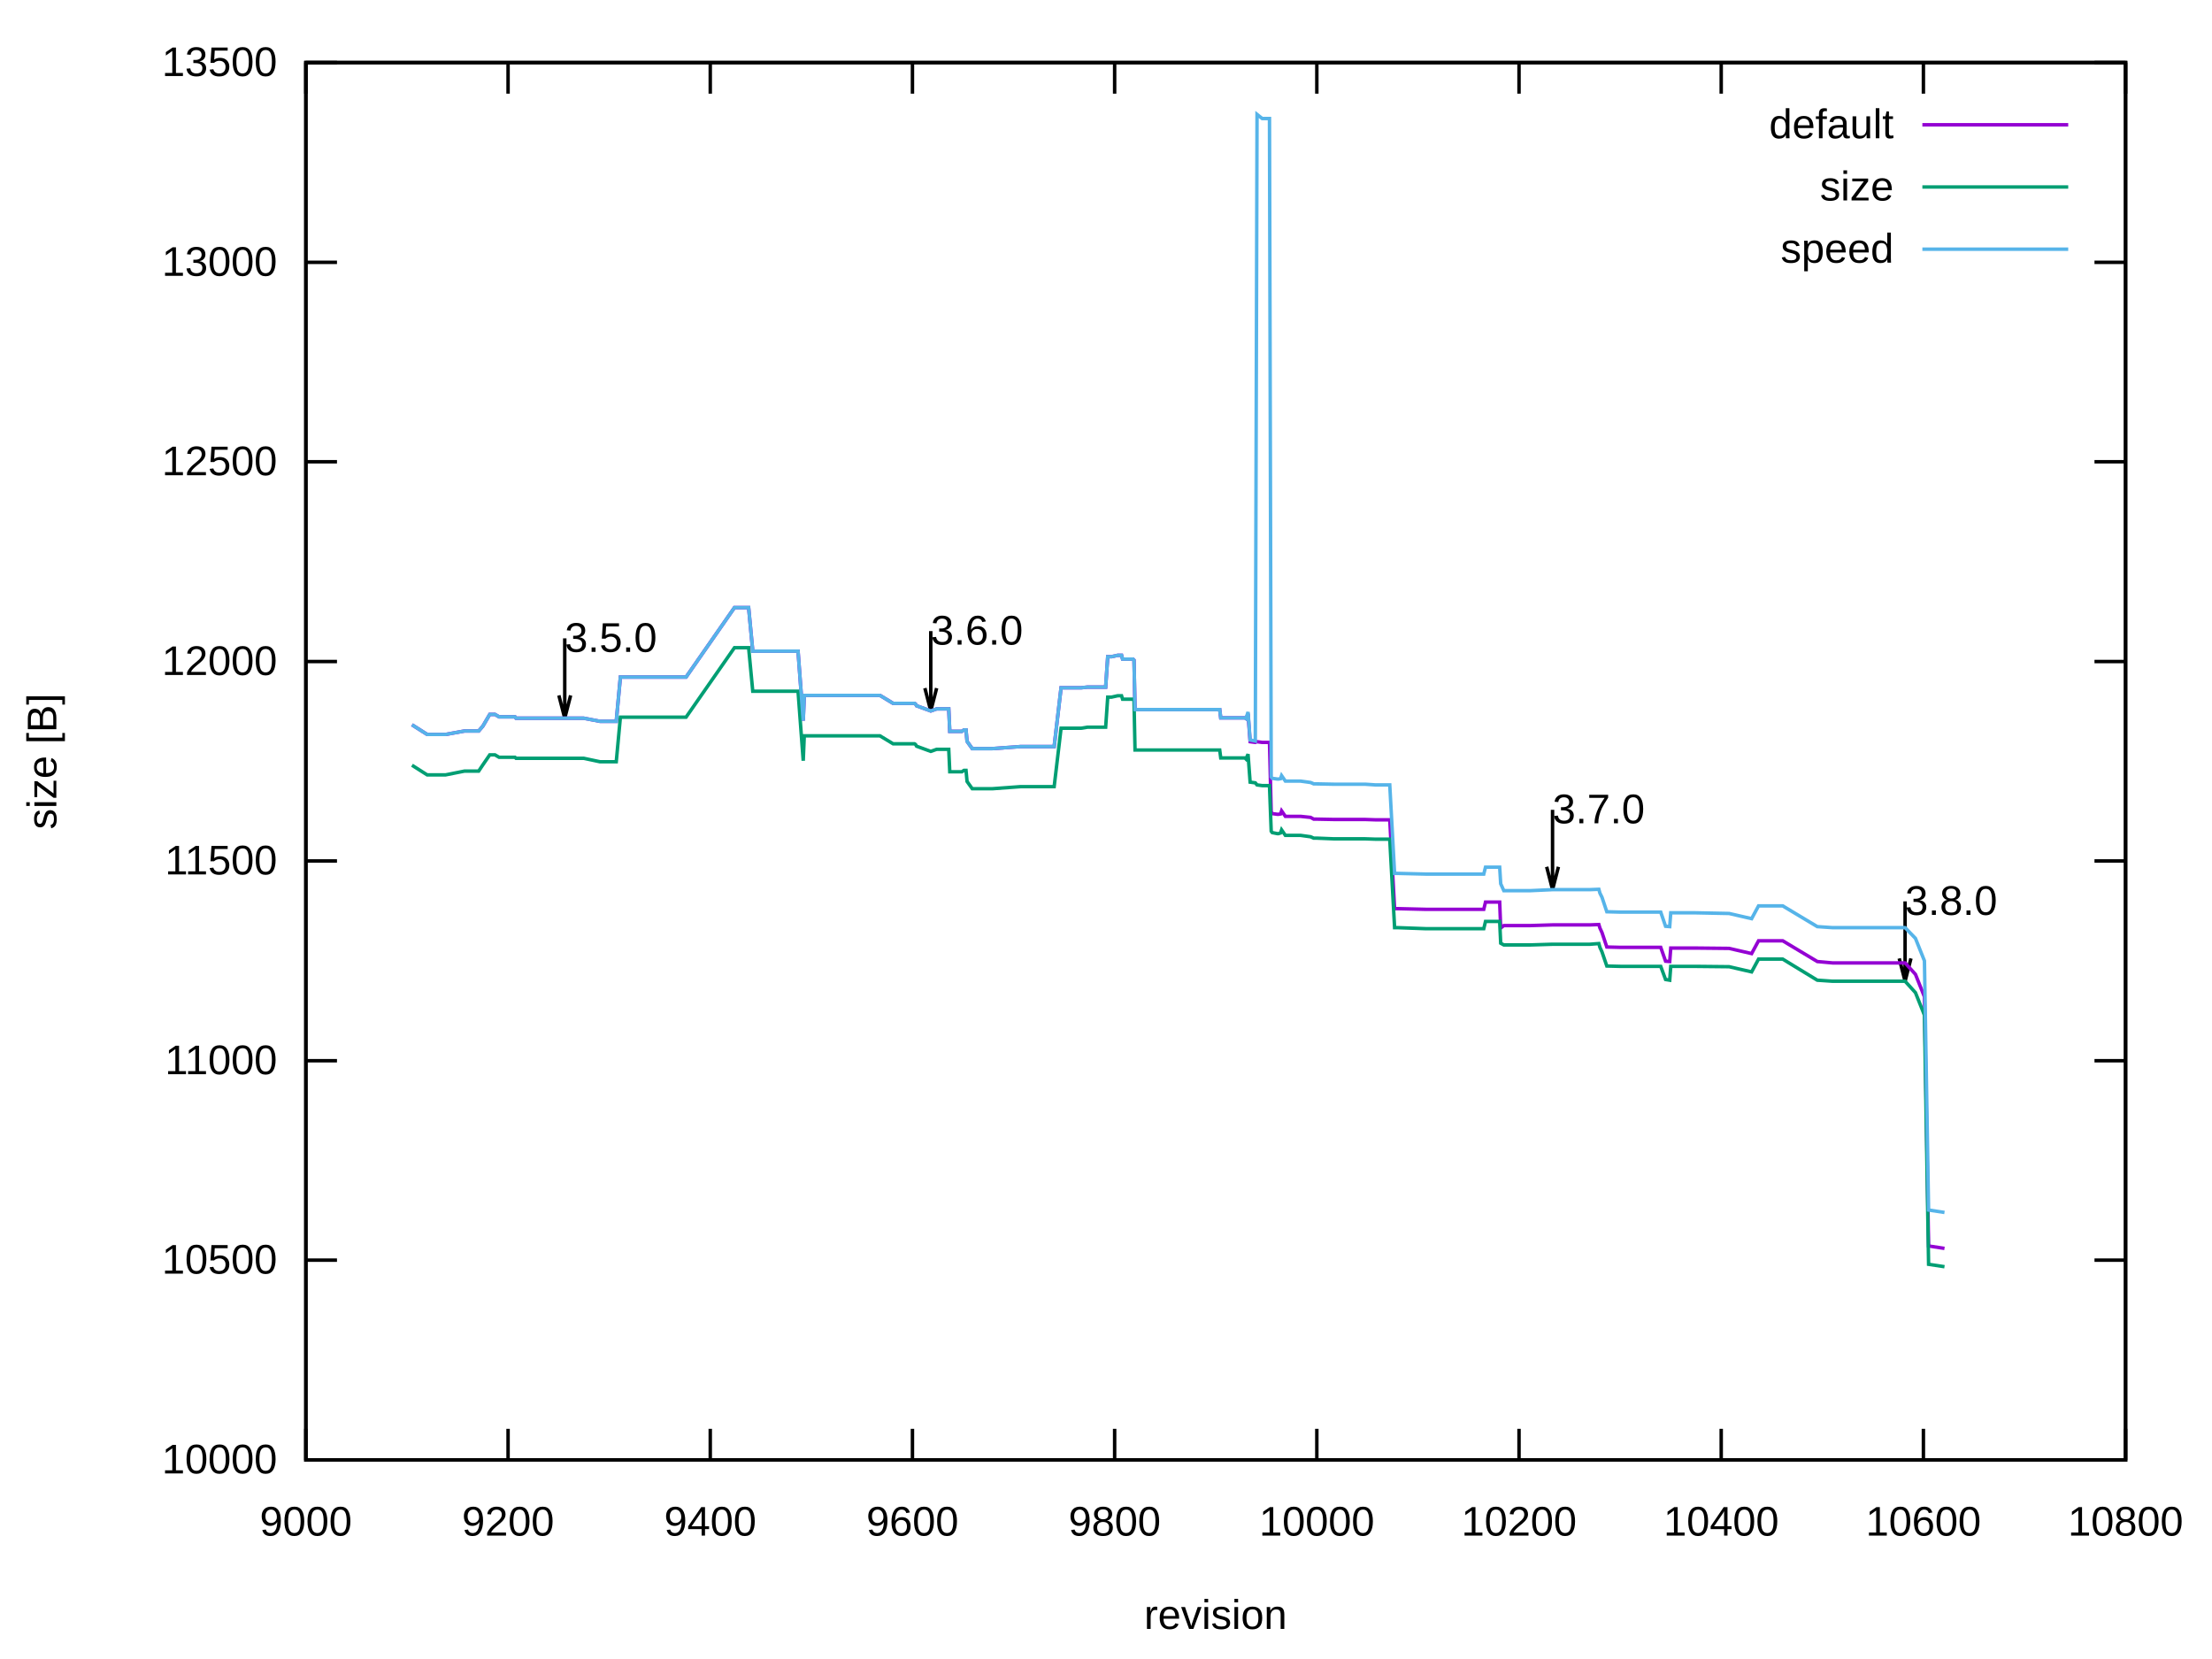
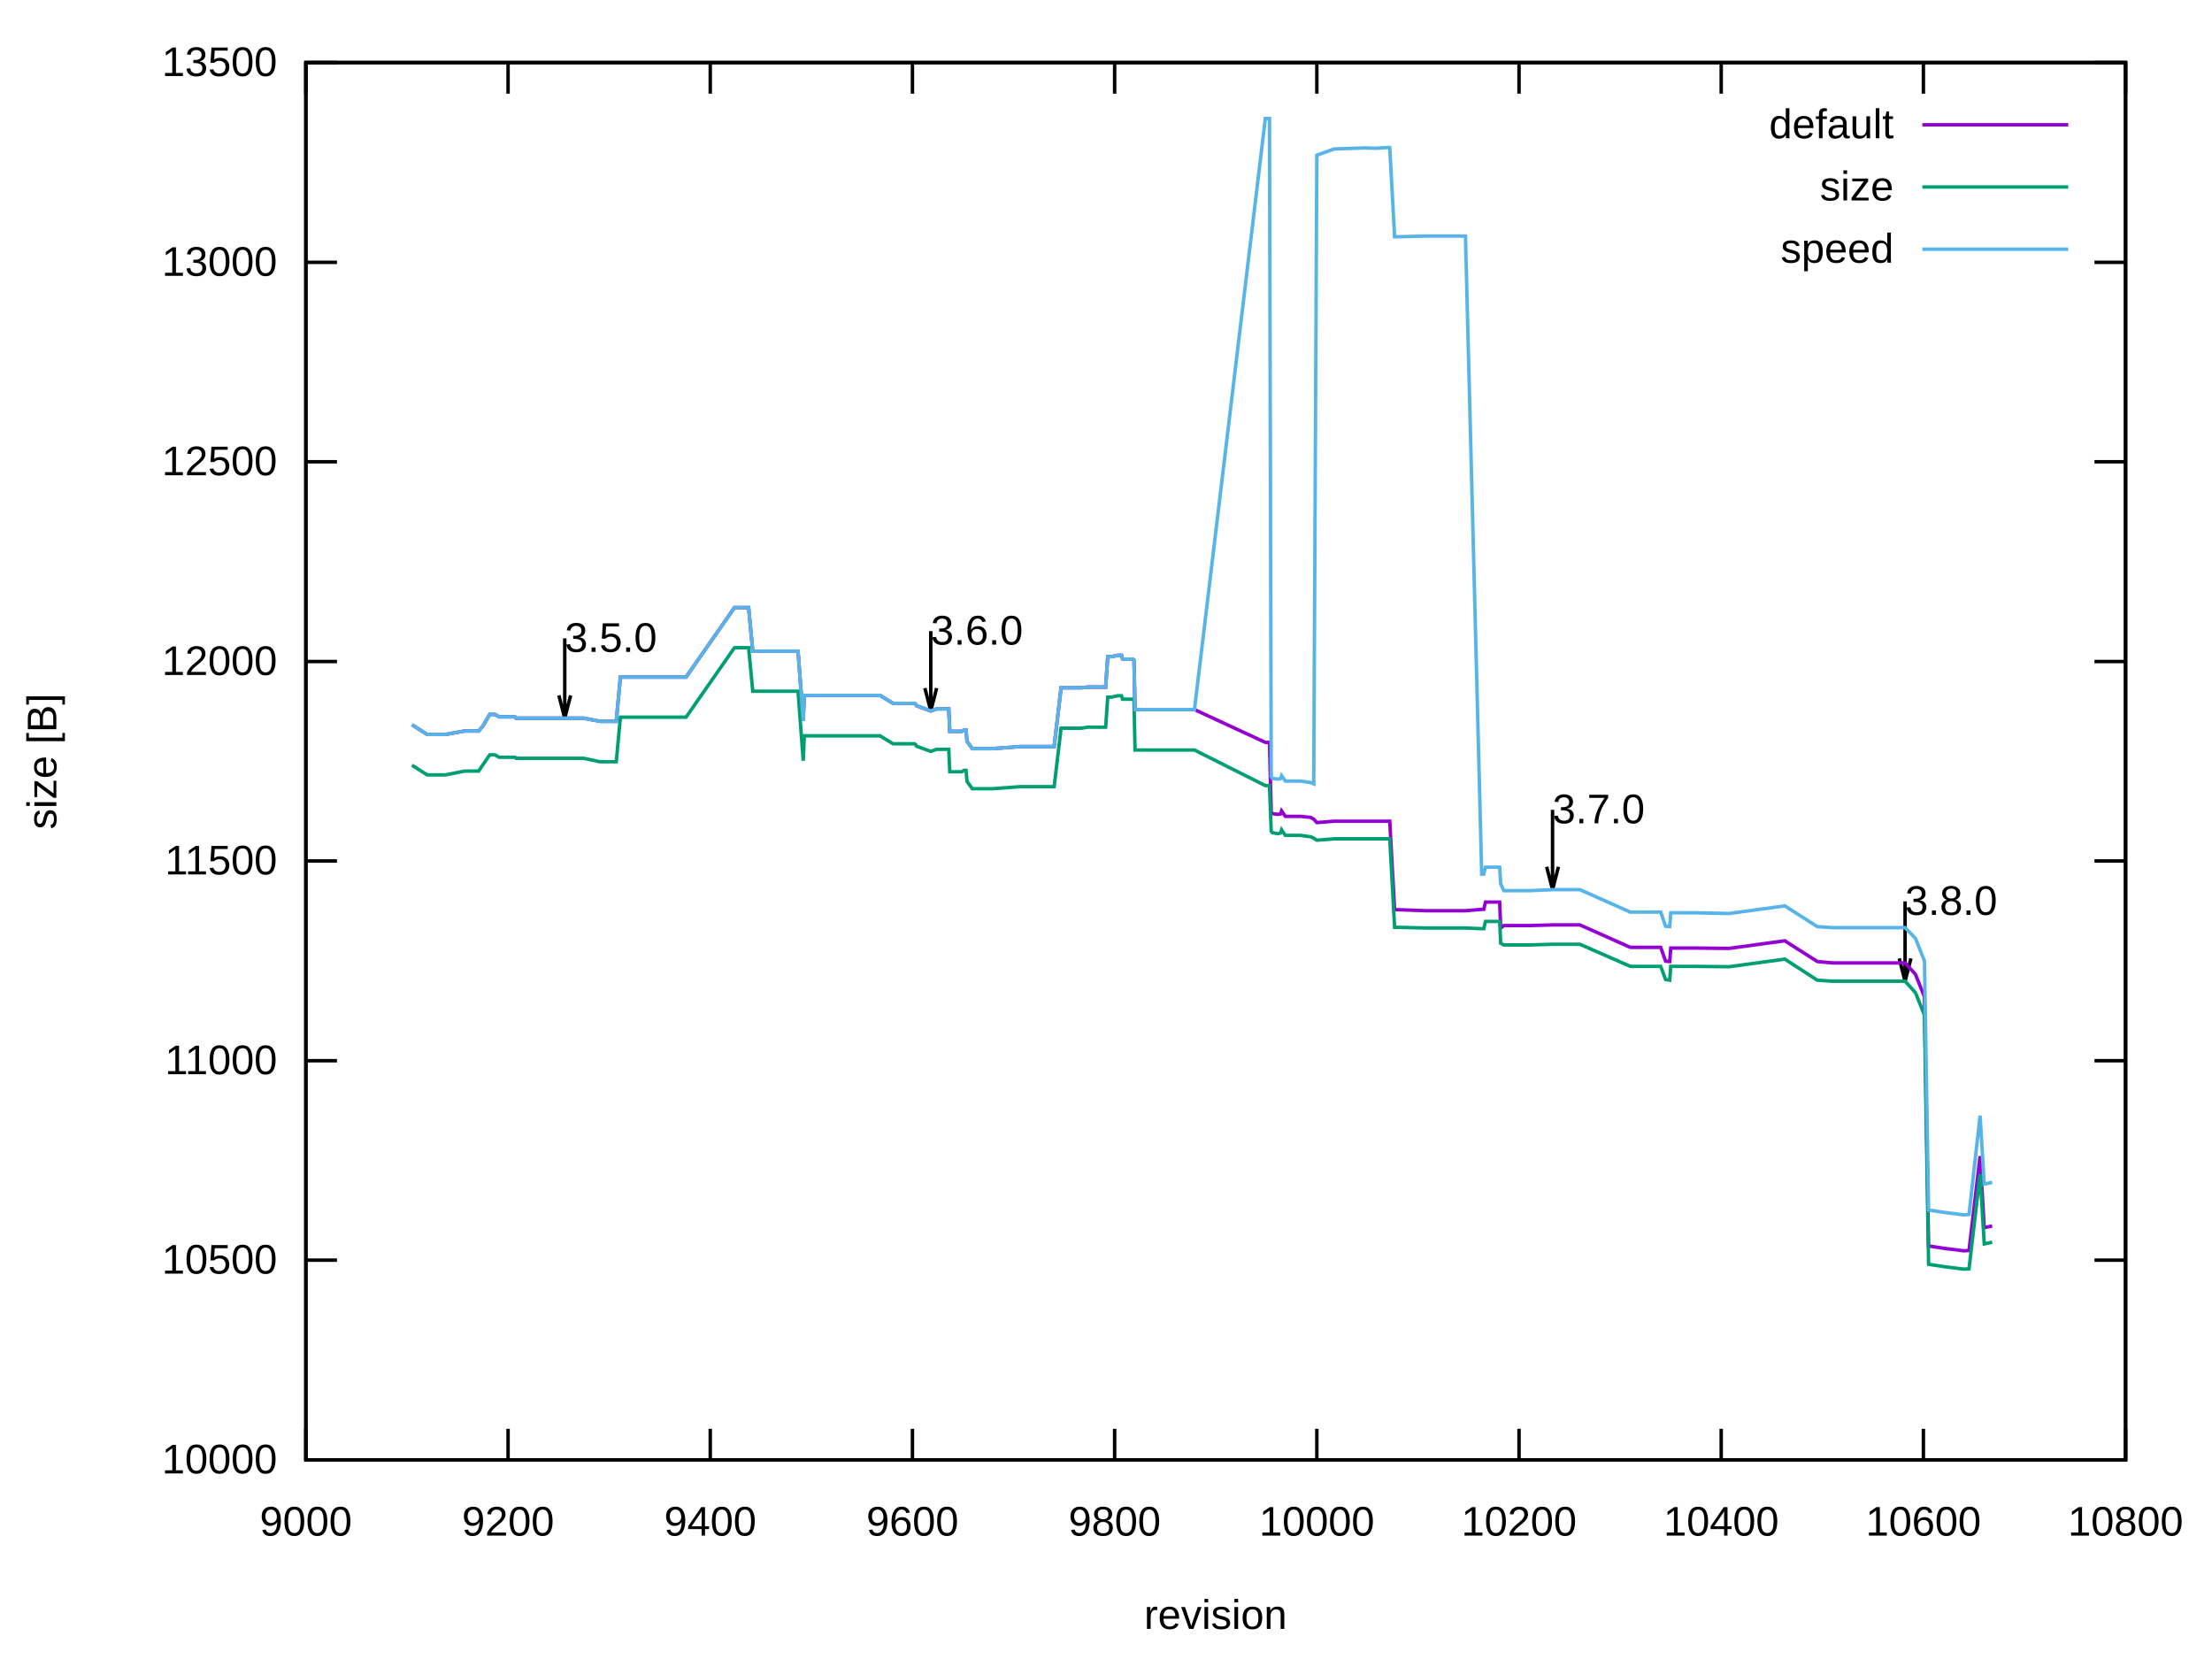
<svg xmlns="http://www.w3.org/2000/svg" xmlns:xlink="http://www.w3.org/1999/xlink" width="640" height="480" viewBox="0 0 640 480">
  <g id="gnuplot_canvas">
    <rect x="0" y="0" width="640" height="480" fill="none" />
    <defs>
      <circle id="gpDot" r="0.5" stroke-width="0.5" stroke="currentColor" />
      <path id="gpPt0" stroke-width="0.222" stroke="currentColor" d="M-1,0 h2 M0,-1 v2" />
      <path id="gpPt1" stroke-width="0.222" stroke="currentColor" d="M-1,-1 L1,1 M1,-1 L-1,1" />
      <path id="gpPt2" stroke-width="0.222" stroke="currentColor" d="M-1,0 L1,0 M0,-1 L0,1 M-1,-1 L1,1 M-1,1 L1,-1" />
      <rect id="gpPt3" stroke-width="0.222" stroke="currentColor" x="-1" y="-1" width="2" height="2" />
      <rect id="gpPt4" stroke-width="0.222" stroke="currentColor" fill="currentColor" x="-1" y="-1" width="2" height="2" />
      <circle id="gpPt5" stroke-width="0.222" stroke="currentColor" cx="0" cy="0" r="1" />
      <use xlink:href="#gpPt5" id="gpPt6" fill="currentColor" stroke="none" />
      <path id="gpPt7" stroke-width="0.222" stroke="currentColor" d="M0,-1.33 L-1.33,0.67 L1.33,0.67 z" />
      <use xlink:href="#gpPt7" id="gpPt8" fill="currentColor" stroke="none" />
      <use xlink:href="#gpPt7" id="gpPt9" stroke="currentColor" transform="rotate(180)" />
      <use xlink:href="#gpPt9" id="gpPt10" fill="currentColor" stroke="none" />
      <use xlink:href="#gpPt3" id="gpPt11" stroke="currentColor" transform="rotate(45)" />
      <use xlink:href="#gpPt11" id="gpPt12" fill="currentColor" stroke="none" />
      <path id="gpPt13" stroke-width="0.222" stroke="currentColor" d="M0,1.330 L1.265,0.411 L0.782,-1.067 L-0.782,-1.076 L-1.265,0.411 z" />
      <use xlink:href="#gpPt13" id="gpPt14" fill="currentColor" stroke="none" />
      <filter id="textbox" filterUnits="objectBoundingBox" x="0" y="0" height="1" width="1">
        <feFlood flood-color="white" flood-opacity="1" result="bgnd" />
        <feComposite in="SourceGraphic" in2="bgnd" operator="atop" />
      </filter>
      <filter id="greybox" filterUnits="objectBoundingBox" x="0" y="0" height="1" width="1">
        <feFlood flood-color="lightgrey" flood-opacity="1" result="grey" />
        <feComposite in="SourceGraphic" in2="grey" operator="atop" />
      </filter>
    </defs>
    <g fill="none" color="white" stroke="currentColor" stroke-width="1.00" stroke-linecap="butt" stroke-linejoin="miter">
</g>
    <g fill="none" color="black" stroke="currentColor" stroke-width="1.00" stroke-linecap="butt" stroke-linejoin="miter">
      <path stroke="black" d="M88.5,422.4 L97.5,422.4 M615.0,422.4 L606.0,422.4  " />
      <g transform="translate(80.2,426.3)" stroke="none" fill="black" font-family="Arial" font-size="12.00" text-anchor="end">
        <text>
          <tspan font-family="Arial"> 10000</tspan>
        </text>
      </g>
    </g>
    <g fill="none" color="black" stroke="currentColor" stroke-width="1.00" stroke-linecap="butt" stroke-linejoin="miter">
      <path stroke="black" d="M88.5,364.6 L97.5,364.6 M615.0,364.6 L606.0,364.6  " />
      <g transform="translate(80.2,368.5)" stroke="none" fill="black" font-family="Arial" font-size="12.00" text-anchor="end">
        <text>
          <tspan font-family="Arial"> 10500</tspan>
        </text>
      </g>
    </g>
    <g fill="none" color="black" stroke="currentColor" stroke-width="1.00" stroke-linecap="butt" stroke-linejoin="miter">
      <path stroke="black" d="M88.5,306.9 L97.5,306.9 M615.0,306.9 L606.0,306.9  " />
      <g transform="translate(80.2,310.8)" stroke="none" fill="black" font-family="Arial" font-size="12.00" text-anchor="end">
        <text>
          <tspan font-family="Arial"> 11000</tspan>
        </text>
      </g>
    </g>
    <g fill="none" color="black" stroke="currentColor" stroke-width="1.00" stroke-linecap="butt" stroke-linejoin="miter">
      <path stroke="black" d="M88.5,249.1 L97.5,249.1 M615.0,249.1 L606.0,249.1  " />
      <g transform="translate(80.2,253.0)" stroke="none" fill="black" font-family="Arial" font-size="12.00" text-anchor="end">
        <text>
          <tspan font-family="Arial"> 11500</tspan>
        </text>
      </g>
    </g>
    <g fill="none" color="black" stroke="currentColor" stroke-width="1.00" stroke-linecap="butt" stroke-linejoin="miter">
      <path stroke="black" d="M88.5,191.4 L97.5,191.4 M615.0,191.4 L606.0,191.4  " />
      <g transform="translate(80.2,195.3)" stroke="none" fill="black" font-family="Arial" font-size="12.00" text-anchor="end">
        <text>
          <tspan font-family="Arial"> 12000</tspan>
        </text>
      </g>
    </g>
    <g fill="none" color="black" stroke="currentColor" stroke-width="1.00" stroke-linecap="butt" stroke-linejoin="miter">
      <path stroke="black" d="M88.5,133.6 L97.5,133.6 M615.0,133.6 L606.0,133.6  " />
      <g transform="translate(80.2,137.5)" stroke="none" fill="black" font-family="Arial" font-size="12.00" text-anchor="end">
        <text>
          <tspan font-family="Arial"> 12500</tspan>
        </text>
      </g>
    </g>
    <g fill="none" color="black" stroke="currentColor" stroke-width="1.00" stroke-linecap="butt" stroke-linejoin="miter">
      <path stroke="black" d="M88.5,75.9 L97.5,75.9 M615.0,75.9 L606.0,75.9  " />
      <g transform="translate(80.2,79.8)" stroke="none" fill="black" font-family="Arial" font-size="12.00" text-anchor="end">
        <text>
          <tspan font-family="Arial"> 13000</tspan>
        </text>
      </g>
    </g>
    <g fill="none" color="black" stroke="currentColor" stroke-width="1.00" stroke-linecap="butt" stroke-linejoin="miter">
      <path stroke="black" d="M88.5,18.1 L97.5,18.1 M615.0,18.1 L606.0,18.1  " />
      <g transform="translate(80.2,22.0)" stroke="none" fill="black" font-family="Arial" font-size="12.00" text-anchor="end">
        <text>
          <tspan font-family="Arial"> 13500</tspan>
        </text>
      </g>
    </g>
    <g fill="none" color="black" stroke="currentColor" stroke-width="1.00" stroke-linecap="butt" stroke-linejoin="miter">
      <path stroke="black" d="M88.5,422.4 L88.5,413.4 M88.5,18.1 L88.5,27.1  " />
      <g transform="translate(88.5,444.3)" stroke="none" fill="black" font-family="Arial" font-size="12.00" text-anchor="middle">
        <text>
          <tspan font-family="Arial"> 9000</tspan>
        </text>
      </g>
    </g>
    <g fill="none" color="black" stroke="currentColor" stroke-width="1.00" stroke-linecap="butt" stroke-linejoin="miter">
      <path stroke="black" d="M147.0,422.4 L147.0,413.4 M147.0,18.1 L147.0,27.1  " />
      <g transform="translate(147.0,444.3)" stroke="none" fill="black" font-family="Arial" font-size="12.00" text-anchor="middle">
        <text>
          <tspan font-family="Arial"> 9200</tspan>
        </text>
      </g>
    </g>
    <g fill="none" color="black" stroke="currentColor" stroke-width="1.00" stroke-linecap="butt" stroke-linejoin="miter">
      <path stroke="black" d="M205.5,422.4 L205.5,413.4 M205.5,18.1 L205.5,27.1  " />
      <g transform="translate(205.5,444.3)" stroke="none" fill="black" font-family="Arial" font-size="12.00" text-anchor="middle">
        <text>
          <tspan font-family="Arial"> 9400</tspan>
        </text>
      </g>
    </g>
    <g fill="none" color="black" stroke="currentColor" stroke-width="1.00" stroke-linecap="butt" stroke-linejoin="miter">
      <path stroke="black" d="M264.0,422.4 L264.0,413.4 M264.0,18.1 L264.0,27.1  " />
      <g transform="translate(264.0,444.3)" stroke="none" fill="black" font-family="Arial" font-size="12.00" text-anchor="middle">
        <text>
          <tspan font-family="Arial"> 9600</tspan>
        </text>
      </g>
    </g>
    <g fill="none" color="black" stroke="currentColor" stroke-width="1.00" stroke-linecap="butt" stroke-linejoin="miter">
      <path stroke="black" d="M322.5,422.4 L322.5,413.4 M322.5,18.1 L322.5,27.1  " />
      <g transform="translate(322.5,444.3)" stroke="none" fill="black" font-family="Arial" font-size="12.00" text-anchor="middle">
        <text>
          <tspan font-family="Arial"> 9800</tspan>
        </text>
      </g>
    </g>
    <g fill="none" color="black" stroke="currentColor" stroke-width="1.00" stroke-linecap="butt" stroke-linejoin="miter">
      <path stroke="black" d="M381.0,422.4 L381.0,413.4 M381.0,18.1 L381.0,27.1  " />
      <g transform="translate(381.0,444.3)" stroke="none" fill="black" font-family="Arial" font-size="12.00" text-anchor="middle">
        <text>
          <tspan font-family="Arial"> 10000</tspan>
        </text>
      </g>
    </g>
    <g fill="none" color="black" stroke="currentColor" stroke-width="1.00" stroke-linecap="butt" stroke-linejoin="miter">
      <path stroke="black" d="M439.5,422.4 L439.5,413.4 M439.5,18.1 L439.5,27.1  " />
      <g transform="translate(439.5,444.3)" stroke="none" fill="black" font-family="Arial" font-size="12.00" text-anchor="middle">
        <text>
          <tspan font-family="Arial"> 10200</tspan>
        </text>
      </g>
    </g>
    <g fill="none" color="black" stroke="currentColor" stroke-width="1.00" stroke-linecap="butt" stroke-linejoin="miter">
      <path stroke="black" d="M498.0,422.4 L498.0,413.4 M498.0,18.1 L498.0,27.1  " />
      <g transform="translate(498.0,444.3)" stroke="none" fill="black" font-family="Arial" font-size="12.00" text-anchor="middle">
        <text>
          <tspan font-family="Arial"> 10400</tspan>
        </text>
      </g>
    </g>
    <g fill="none" color="black" stroke="currentColor" stroke-width="1.00" stroke-linecap="butt" stroke-linejoin="miter">
      <path stroke="black" d="M556.5,422.4 L556.5,413.4 M556.5,18.1 L556.5,27.1  " />
      <g transform="translate(556.5,444.3)" stroke="none" fill="black" font-family="Arial" font-size="12.00" text-anchor="middle">
        <text>
          <tspan font-family="Arial"> 10600</tspan>
        </text>
      </g>
    </g>
    <g fill="none" color="black" stroke="currentColor" stroke-width="1.00" stroke-linecap="butt" stroke-linejoin="miter">
      <path stroke="black" d="M615.0,422.4 L615.0,413.4 M615.0,18.1 L615.0,27.1  " />
      <g transform="translate(615.0,444.3)" stroke="none" fill="black" font-family="Arial" font-size="12.00" text-anchor="middle">
        <text>
          <tspan font-family="Arial"> 10800</tspan>
        </text>
      </g>
    </g>
    <g fill="none" color="black" stroke="currentColor" stroke-width="1.00" stroke-linecap="butt" stroke-linejoin="miter">
</g>
    <g fill="none" color="black" stroke="currentColor" stroke-width="1.00" stroke-linecap="butt" stroke-linejoin="miter">
      <path stroke="black" d="M88.5,18.1 L88.5,422.4 L615.0,422.4 L615.0,18.1 L88.5,18.1 Z  " />
      <g transform="translate(163.4,188.6)" stroke="none" fill="black" font-family="Arial" font-size="12.00" text-anchor="start">
        <text>
          <tspan font-family="Arial">3.5.0</tspan>
        </text>
      </g>
      <g transform="translate(269.3,186.5)" stroke="none" fill="black" font-family="Arial" font-size="12.00" text-anchor="start">
        <text>
          <tspan font-family="Arial">3.6.0</tspan>
        </text>
      </g>
      <g transform="translate(449.2,238.2)" stroke="none" fill="black" font-family="Arial" font-size="12.00" text-anchor="start">
        <text>
          <tspan font-family="Arial">3.7.0</tspan>
        </text>
      </g>
      <g transform="translate(551.2,264.7)" stroke="none" fill="black" font-family="Arial" font-size="12.00" text-anchor="start">
        <text>
          <tspan font-family="Arial">3.8.0</tspan>
        </text>
      </g>
      <path stroke="black" d="M161.7,201.2 L163.4,207.8 L165.1,201.2 M163.4,184.7 L163.4,207.8 M267.6,199.1 L269.3,205.7 L271.0,199.1   M269.3,182.6 L269.3,205.7 M447.5,250.8 L449.2,257.4 L450.9,250.8 M449.2,234.3 L449.2,257.4 M549.5,277.3   L551.2,283.9 L552.9,277.3 M551.2,260.8 L551.2,283.9  " />
    </g>
    <g fill="none" color="black" stroke="currentColor" stroke-width="1.00" stroke-linecap="butt" stroke-linejoin="miter">
      <g transform="translate(16.3,220.3) rotate(270)" stroke="none" fill="black" font-family="Arial" font-size="12.00" text-anchor="middle">
        <text>
          <tspan font-family="Arial">size [B]</tspan>
        </text>
      </g>
    </g>
    <g fill="none" color="black" stroke="currentColor" stroke-width="1.00" stroke-linecap="butt" stroke-linejoin="miter">
      <g transform="translate(351.7,471.3)" stroke="none" fill="black" font-family="Arial" font-size="12.00" text-anchor="middle">
        <text>
          <tspan font-family="Arial">revision</tspan>
        </text>
      </g>
    </g>
    <g fill="none" color="black" stroke="currentColor" stroke-width="1.00" stroke-linecap="butt" stroke-linejoin="miter">
</g>
    <g id="gnuplot_plot_1">
      <g fill="none" color="black" stroke="currentColor" stroke-width="1.00" stroke-linecap="butt" stroke-linejoin="miter">
        <g transform="translate(547.9,40.0)" stroke="none" fill="black" font-family="Arial" font-size="12.00" text-anchor="end">
          <text>
            <tspan font-family="Arial">default</tspan>
          </text>
        </g>
      </g>
      <g fill="none" color="black" stroke="currentColor" stroke-width="1.00" stroke-linecap="butt" stroke-linejoin="miter">
-         <path stroke="rgb(148,   0, 211)" d="M556.2,36.1 L598.4,36.1 M119.2,209.7 L123.6,212.5 L124.8,212.5 L125.6,212.5 L128.9,212.5 L134.4,211.5   L138.5,211.5 L139.7,210.1 L141.7,206.7 L143.2,206.7 L144.4,207.4 L145.0,207.4 L149.0,207.4 L149.3,207.8   L152.3,207.8 L156.7,207.8 L163.4,207.8 L168.9,207.8 L173.6,208.7 L178.3,208.7 L179.5,195.9 L181.8,195.9   L192.0,195.9 L198.5,195.9 L212.5,175.8 L216.6,175.8 L217.8,188.4 L218.7,188.4 L220.7,188.4 L223.3,188.4   L228.3,188.4 L230.9,188.4 L232.4,208.5 L232.7,201.2 L234.2,201.2 L240.9,201.2 L246.5,201.2 L249.4,201.2   L254.6,201.2 L258.4,203.5 L260.8,203.5 L262.8,203.5 L264.3,203.5 L264.6,203.5 L264.9,203.7 L265.2,204.2   L269.3,205.7 L271.0,205.1 L273.4,205.1 L274.2,205.1 L274.5,205.1 L274.8,211.6 L275.1,211.6 L275.7,211.6   L277.2,211.6 L277.5,211.6 L278.3,211.6 L278.9,211.2 L279.5,211.2 L279.8,214.5 L281.3,216.6 L282.1,216.6   L282.7,216.6 L283.0,216.6 L283.3,216.6 L287.1,216.6 L295.3,216.0 L302.0,216.0 L305.0,216.0 L307.0,199.0   L308.2,199.0 L311.1,199.0 L312.0,199.0 L312.3,199.0 L312.6,199.0 L312.8,199.0 L314.6,198.8 L317.8,198.8   L319.6,198.8 L319.9,198.8 L320.5,190.0 L321.6,190.0 L323.4,189.6 L324.5,189.6 L324.8,190.7 L326.9,190.7   L327.8,190.7 L328.1,191.0 L328.4,205.3 L331.3,205.3 L331.9,205.3 L333.0,205.3 L345.6,205.3 L352.0,205.3   L352.9,205.3 L353.2,207.7 L357.3,207.7 L359.4,207.7 L359.9,207.7 L360.2,207.7 L360.5,207.9 L361.1,206.5   L361.7,214.6 L363.2,214.8 L363.7,214.6 L365.2,214.8 L366.1,214.8 L367.3,214.8 L367.8,234.9 L368.1,235.4   L369.6,235.6 L369.9,235.6 L370.5,235.5 L370.8,234.6 L371.9,236.2 L374.0,236.2 L376.3,236.2 L379.2,236.5   L380.1,237.0 L381.0,237.0 L386.0,237.1 L395.0,237.1 L398.0,237.2 L401.2,237.2 L402.1,237.2 L403.5,262.9   L404.4,262.9 L412.6,263.1 L417.3,263.1 L424.0,263.1 L428.7,263.1 L429.3,263.1 L429.8,261.0 L431.9,261.0   L433.9,261.0 L434.2,268.5 L435.1,267.8 L437.2,267.8 L442.1,267.8 L442.7,267.8 L449.2,267.6 L450.3,267.6   L451.2,267.6 L460.0,267.6 L462.6,267.5 L462.9,268.5 L463.5,269.8 L464.9,274.0 L468.8,274.1 L470.2,274.1   L471.7,274.1 L472.8,274.1 L480.5,274.1 L481.9,278.1 L483.1,278.2 L483.4,274.3 L488.1,274.3 L488.3,274.3   L490.4,274.3 L500.3,274.4 L506.8,275.9 L508.8,272.2 L509.4,272.2 L509.7,272.2 L510.0,272.2 L510.3,272.2   L512.0,272.2 L515.8,272.2 L525.8,278.2 L530.2,278.6 L539.0,278.6 L544.2,278.6 L551.2,278.6 L554.2,281.9   L556.8,288.4 L558.0,360.5 L562.6,361.2  " />
+         <path stroke="rgb(148,   0, 211)" d="M556.2,36.1 L598.4,36.1 M119.2,209.7 L123.6,212.5 L124.8,212.5 L125.6,212.5 L128.9,212.5 L134.4,211.5   L138.5,211.5 L139.7,210.1 L141.7,206.7 L143.2,206.7 L144.4,207.4 L145.0,207.4 L149.0,207.4 L149.3,207.8   L152.3,207.8 L156.7,207.8 L163.4,207.8 L168.9,207.8 L173.6,208.7 L178.3,208.7 L179.5,195.9 L181.8,195.9   L192.0,195.9 L198.5,195.9 L212.5,175.8 L216.6,175.8 L217.8,188.4 L218.7,188.4 L220.7,188.4 L223.3,188.4   L228.3,188.4 L230.9,188.4 L232.4,208.5 L232.7,201.2 L234.2,201.2 L240.9,201.2 L246.5,201.2 L249.4,201.2   L254.6,201.2 L258.4,203.5 L260.8,203.5 L262.8,203.5 L264.3,203.5 L264.6,203.5 L264.9,203.7 L265.2,204.2   L269.3,205.7 L271.0,205.1 L273.4,205.1 L274.2,205.1 L274.5,205.1 L274.8,211.6 L275.1,211.6 L275.7,211.6   L277.2,211.6 L277.5,211.6 L278.3,211.6 L278.9,211.2 L279.5,211.2 L279.8,214.5 L281.3,216.6 L282.1,216.6   L282.7,216.6 L283.0,216.6 L283.3,216.6 L287.1,216.6 L295.3,216.0 L302.0,216.0 L305.0,216.0 L307.0,199.0   L308.2,199.0 L311.1,199.0 L312.0,199.0 L312.3,199.0 L312.6,199.0 L312.8,199.0 L314.6,198.8 L317.8,198.8   L319.6,198.8 L319.9,198.8 L320.5,190.0 L321.6,190.0 L323.4,189.6 L324.5,189.6 L324.8,190.7 L326.9,190.7   L327.8,190.7 L328.1,191.0 L328.4,205.3 L331.3,205.3 L331.9,205.3 L333.0,205.3 L345.6,205.3 L366.1,214.8   L367.3,214.8 L367.8,234.9 L368.1,235.4 L369.6,235.6 L369.9,235.6 L370.5,235.5 L370.8,234.6 L371.9,236.2   L374.0,236.2 L376.3,236.2 L379.2,236.5 L380.1,237.0 L381.0,238.0 L386.0,237.6 L395.0,237.6 L398.0,237.6   L401.2,237.6 L402.1,237.6 L403.5,263.2 L404.4,263.2 L412.6,263.5 L417.3,263.5 L424.0,263.5 L428.7,263.1   L429.3,263.1 L429.8,261.0 L431.9,261.0 L433.9,261.0 L434.2,268.5 L435.1,267.8 L437.2,267.8 L442.1,267.8   L442.7,267.8 L449.2,267.6 L450.3,267.6 L451.2,267.6 L457.1,267.6 L471.7,274.1 L472.8,274.1 L480.5,274.1   L481.9,278.1 L483.1,278.2 L483.4,274.3 L488.1,274.3 L488.3,274.3 L490.4,274.3 L500.3,274.4 L516.4,272.2   L525.8,278.2 L530.2,278.6 L539.0,278.6 L544.2,278.6 L551.2,278.6 L554.2,281.9 L556.8,288.4 L558.0,360.5   L562.6,361.2 L568.2,361.9 L569.7,361.8 L572.9,334.5 L574.1,355.2 L576.4,354.7  " />
      </g>
    </g>
    <g id="gnuplot_plot_2">
      <g fill="none" color="black" stroke="currentColor" stroke-width="1.00" stroke-linecap="butt" stroke-linejoin="miter">
        <g transform="translate(547.9,58.0)" stroke="none" fill="black" font-family="Arial" font-size="12.00" text-anchor="end">
          <text>
            <tspan font-family="Arial">size</tspan>
          </text>
        </g>
      </g>
      <g fill="none" color="black" stroke="currentColor" stroke-width="1.00" stroke-linecap="butt" stroke-linejoin="miter">
-         <path stroke="rgb(  0, 158, 115)" d="M556.2,54.1 L598.4,54.1 M119.2,221.4 L123.6,224.2 L124.8,224.2 L125.6,224.2 L128.9,224.2 L134.4,223.1   L138.5,223.1 L139.7,221.3 L141.7,218.4 L143.2,218.4 L144.4,219.1 L145.0,219.1 L149.0,219.1 L149.3,219.4   L152.3,219.4 L156.7,219.4 L163.4,219.4 L168.9,219.4 L173.6,220.4 L178.3,220.4 L179.5,207.5 L181.8,207.5   L192.0,207.5 L198.5,207.5 L212.5,187.4 L216.6,187.4 L217.8,200.0 L218.7,200.0 L220.7,200.0 L223.3,200.0   L228.3,200.0 L230.9,200.0 L232.4,220.1 L232.7,212.9 L234.2,212.9 L240.9,212.9 L246.5,212.9 L249.4,212.9   L254.6,212.9 L258.4,215.2 L260.8,215.2 L262.8,215.2 L264.3,215.2 L264.6,215.2 L264.9,215.4 L265.2,215.9   L269.3,217.4 L271.0,216.8 L273.4,216.8 L274.2,216.8 L274.5,216.8 L274.8,223.3 L275.1,223.3 L275.7,223.3   L277.2,223.3 L277.5,223.3 L278.3,223.3 L278.9,222.9 L279.5,222.9 L279.8,226.1 L281.3,228.2 L282.1,228.2   L282.7,228.2 L283.0,228.2 L283.3,228.2 L287.1,228.2 L295.3,227.6 L302.0,227.6 L305.0,227.6 L307.0,210.7   L308.2,210.7 L311.1,210.7 L312.0,210.7 L312.3,210.7 L312.6,210.7 L312.8,210.7 L314.6,210.4 L317.8,210.4   L319.6,210.4 L319.9,210.4 L320.5,201.7 L321.6,201.7 L323.4,201.3 L324.5,201.3 L324.8,202.3 L326.9,202.3   L327.8,202.3 L328.1,202.7 L328.4,217.0 L331.3,217.0 L331.9,217.0 L333.0,217.0 L345.6,217.0 L352.0,217.0   L352.9,217.0 L353.2,219.3 L357.3,219.3 L359.4,219.3 L359.9,219.3 L360.2,219.3 L360.5,219.6 L361.1,218.2   L361.7,226.3 L363.2,226.5 L363.7,227.1 L365.2,227.3 L366.1,227.3 L367.3,227.3 L367.8,240.5 L368.1,240.9   L369.6,241.2 L369.9,241.2 L370.5,241.0 L370.8,240.1 L371.9,241.7 L374.0,241.7 L376.3,241.7 L379.2,242.1   L380.1,242.5 L381.0,242.5 L386.0,242.7 L395.0,242.7 L398.0,242.8 L401.2,242.8 L402.1,242.8 L403.5,268.4   L404.4,268.4 L412.6,268.7 L417.3,268.7 L424.0,268.7 L428.7,268.7 L429.3,268.7 L429.8,266.6 L431.9,266.6   L433.9,266.6 L434.2,272.9 L435.1,273.4 L437.2,273.4 L442.1,273.4 L442.7,273.4 L449.2,273.2 L450.3,273.2   L451.2,273.2 L460.0,273.2 L462.6,273.0 L462.9,274.1 L463.5,275.4 L464.9,279.5 L468.8,279.6 L470.2,279.6   L471.7,279.6 L472.8,279.6 L480.5,279.6 L481.9,283.4 L483.1,283.6 L483.4,279.6 L488.1,279.6 L488.3,279.6   L490.4,279.6 L500.3,279.7 L506.8,281.2 L508.8,277.5 L509.4,277.5 L509.7,277.5 L510.0,277.5 L510.3,277.5   L512.0,277.5 L515.8,277.5 L525.8,283.6 L530.2,283.9 L539.0,283.9 L544.2,283.9 L551.2,283.9 L554.2,287.2   L556.8,293.7 L558.0,365.8 L562.6,366.5  " />
+         <path stroke="rgb(  0, 158, 115)" d="M556.2,54.1 L598.4,54.1 M119.2,221.4 L123.6,224.2 L124.8,224.2 L125.6,224.2 L128.9,224.2 L134.4,223.1   L138.5,223.1 L139.7,221.3 L141.7,218.4 L143.2,218.4 L144.4,219.1 L145.0,219.1 L149.0,219.1 L149.3,219.4   L152.3,219.4 L156.7,219.4 L163.4,219.4 L168.9,219.4 L173.6,220.4 L178.3,220.4 L179.5,207.5 L181.8,207.5   L192.0,207.5 L198.5,207.5 L212.5,187.4 L216.6,187.4 L217.8,200.0 L218.7,200.0 L220.7,200.0 L223.3,200.0   L228.3,200.0 L230.9,200.0 L232.4,220.1 L232.7,212.9 L234.2,212.9 L240.9,212.9 L246.5,212.9 L249.4,212.9   L254.6,212.9 L258.4,215.2 L260.8,215.2 L262.8,215.2 L264.3,215.2 L264.6,215.2 L264.9,215.4 L265.2,215.9   L269.3,217.4 L271.0,216.8 L273.4,216.8 L274.2,216.8 L274.5,216.8 L274.8,223.3 L275.1,223.3 L275.7,223.3   L277.2,223.3 L277.5,223.3 L278.3,223.3 L278.9,222.9 L279.5,222.9 L279.8,226.1 L281.3,228.2 L282.1,228.2   L282.7,228.2 L283.0,228.2 L283.3,228.2 L287.1,228.2 L295.3,227.6 L302.0,227.6 L305.0,227.6 L307.0,210.7   L308.2,210.7 L311.1,210.7 L312.0,210.7 L312.3,210.7 L312.6,210.7 L312.8,210.7 L314.6,210.4 L317.8,210.4   L319.6,210.4 L319.9,210.4 L320.5,201.7 L321.6,201.7 L323.4,201.3 L324.5,201.3 L324.8,202.3 L326.9,202.3   L327.8,202.3 L328.1,202.7 L328.4,217.0 L331.3,217.0 L331.9,217.0 L333.0,217.0 L345.6,217.0 L366.1,227.3   L367.3,227.3 L367.8,240.5 L368.1,240.9 L369.6,241.2 L369.9,241.2 L370.5,241.0 L370.8,240.1 L371.9,241.7   L374.0,241.7 L376.3,241.7 L379.2,242.1 L380.1,242.5 L381.0,243.1 L386.0,242.7 L395.0,242.7 L398.0,242.7   L401.2,242.7 L402.1,242.7 L403.5,268.3 L404.4,268.3 L412.6,268.5 L417.3,268.5 L424.0,268.5 L428.7,268.7   L429.3,268.7 L429.8,266.6 L431.9,266.6 L433.9,266.6 L434.2,272.9 L435.1,273.4 L437.2,273.4 L442.1,273.4   L442.7,273.4 L449.2,273.2 L450.3,273.2 L451.2,273.2 L457.1,273.2 L471.7,279.6 L472.8,279.6 L480.5,279.6   L481.9,283.4 L483.1,283.6 L483.4,279.6 L488.1,279.6 L488.3,279.6 L490.4,279.6 L500.3,279.7 L516.4,277.5   L525.8,283.6 L530.2,283.9 L539.0,283.9 L544.2,283.9 L551.2,283.9 L554.2,287.2 L556.8,293.7 L558.0,365.8   L562.6,366.5 L568.2,367.2 L569.7,367.1 L572.9,339.7 L574.1,359.9 L576.4,359.4  " />
      </g>
    </g>
    <g id="gnuplot_plot_3">
      <g fill="none" color="black" stroke="currentColor" stroke-width="1.00" stroke-linecap="butt" stroke-linejoin="miter">
        <g transform="translate(547.9,76.0)" stroke="none" fill="black" font-family="Arial" font-size="12.00" text-anchor="end">
          <text>
            <tspan font-family="Arial">speed</tspan>
          </text>
        </g>
      </g>
      <g fill="none" color="black" stroke="currentColor" stroke-width="1.00" stroke-linecap="butt" stroke-linejoin="miter">
-         <path stroke="rgb( 86, 180, 233)" d="M556.2,72.1 L598.4,72.1 M119.2,209.7 L123.6,212.5 L124.8,212.5 L125.6,212.5 L128.9,212.5 L134.4,211.5   L138.5,211.5 L139.7,210.1 L141.7,206.7 L143.2,206.7 L144.4,207.4 L145.0,207.4 L149.0,207.4 L149.3,207.8   L152.3,207.8 L156.7,207.8 L163.4,207.8 L168.9,207.8 L173.6,208.7 L178.3,208.7 L179.5,195.9 L181.8,195.9   L192.0,195.9 L198.5,195.9 L212.5,175.8 L216.6,175.8 L217.8,188.4 L218.7,188.4 L220.7,188.4 L223.3,188.4   L228.3,188.4 L230.9,188.4 L232.4,208.5 L232.7,201.2 L234.2,201.2 L240.9,201.2 L246.5,201.2 L249.4,201.2   L254.6,201.2 L258.4,203.5 L260.8,203.5 L262.8,203.5 L264.3,203.5 L264.6,203.5 L264.9,203.7 L265.2,204.2   L269.3,205.7 L271.0,205.1 L273.4,205.1 L274.2,205.1 L274.5,205.1 L274.8,211.6 L275.1,211.6 L275.7,211.6   L277.2,211.6 L277.5,211.6 L278.3,211.6 L278.9,211.2 L279.5,211.2 L279.8,214.5 L281.3,216.6 L282.1,216.6   L282.7,216.6 L283.0,216.6 L283.3,216.6 L287.1,216.6 L295.3,216.0 L302.0,216.0 L305.0,216.0 L307.0,199.0   L308.2,199.0 L311.1,199.0 L312.0,199.0 L312.3,199.0 L312.6,199.0 L312.8,199.0 L314.6,198.8 L317.8,198.8   L319.6,198.8 L319.9,198.8 L320.5,190.0 L321.6,190.0 L323.4,189.6 L324.5,189.6 L324.8,190.7 L326.9,190.7   L327.8,190.7 L328.1,191.0 L328.4,205.3 L331.3,205.3 L331.9,205.3 L333.0,205.3 L345.6,205.3 L352.0,205.3   L352.9,205.3 L353.2,207.7 L357.3,207.7 L359.4,207.7 L359.9,207.7 L360.2,207.7 L360.5,207.9 L361.1,206.0   L361.7,214.1 L363.2,214.4 L363.7,33.1 L365.2,34.3 L366.1,34.3 L367.3,34.3 L367.8,224.8 L368.1,225.2   L369.6,225.4 L369.9,225.4 L370.5,225.3 L370.8,224.4 L371.9,226.0 L374.0,226.0 L376.3,226.0 L379.2,226.4   L380.1,226.8 L381.0,226.8 L386.0,226.9 L395.0,226.9 L398.0,227.1 L401.2,227.1 L402.1,227.1 L403.5,252.7   L404.4,252.7 L412.6,252.9 L417.3,252.9 L424.0,252.9 L428.7,252.9 L429.3,252.9 L429.8,250.9 L431.9,250.9   L433.9,250.9 L434.2,255.7 L435.1,257.7 L437.2,257.7 L442.1,257.7 L442.7,257.7 L449.2,257.4 L450.3,257.4   L451.2,257.4 L460.0,257.4 L462.6,257.3 L462.9,258.4 L463.5,259.6 L464.9,263.8 L468.8,263.9 L470.2,263.9   L471.7,263.9 L472.8,263.9 L480.5,263.9 L481.9,268.0 L483.1,268.1 L483.4,264.1 L488.1,264.1 L488.3,264.1   L490.4,264.1 L500.3,264.3 L506.8,265.8 L508.8,262.1 L509.4,262.1 L509.7,262.1 L510.0,262.1 L510.3,262.1   L512.0,262.1 L515.8,262.1 L525.8,268.1 L530.2,268.4 L539.0,268.4 L544.2,268.4 L551.2,268.4 L554.2,271.5   L556.8,278.0 L558.0,350.1 L562.6,350.8  " />
+         <path stroke="rgb( 86, 180, 233)" d="M556.2,72.1 L598.4,72.1 M119.2,209.7 L123.6,212.5 L124.8,212.5 L125.6,212.5 L128.9,212.5 L134.4,211.5   L138.5,211.5 L139.7,210.1 L141.7,206.7 L143.2,206.7 L144.4,207.4 L145.0,207.4 L149.0,207.4 L149.3,207.8   L152.3,207.8 L156.7,207.8 L163.4,207.8 L168.9,207.8 L173.6,208.7 L178.3,208.7 L179.5,195.9 L181.8,195.9   L192.0,195.9 L198.5,195.9 L212.5,175.8 L216.6,175.8 L217.8,188.4 L218.7,188.4 L220.7,188.4 L223.3,188.4   L228.3,188.4 L230.9,188.4 L232.4,208.5 L232.7,201.2 L234.2,201.2 L240.9,201.2 L246.5,201.2 L249.4,201.2   L254.6,201.2 L258.4,203.5 L260.8,203.5 L262.8,203.5 L264.3,203.5 L264.6,203.5 L264.9,203.7 L265.2,204.2   L269.3,205.7 L271.0,205.1 L273.4,205.1 L274.2,205.1 L274.5,205.1 L274.8,211.6 L275.1,211.6 L275.7,211.6   L277.2,211.6 L277.5,211.6 L278.3,211.6 L278.9,211.2 L279.5,211.2 L279.8,214.5 L281.3,216.6 L282.1,216.6   L282.7,216.6 L283.0,216.6 L283.3,216.6 L287.1,216.6 L295.3,216.0 L302.0,216.0 L305.0,216.0 L307.0,199.0   L308.2,199.0 L311.1,199.0 L312.0,199.0 L312.3,199.0 L312.6,199.0 L312.8,199.0 L314.6,198.8 L317.8,198.8   L319.6,198.8 L319.9,198.8 L320.5,190.0 L321.6,190.0 L323.4,189.6 L324.5,189.6 L324.8,190.7 L326.9,190.7   L327.8,190.7 L328.1,191.0 L328.4,205.3 L331.3,205.3 L331.9,205.3 L333.0,205.3 L345.6,205.3 L366.1,34.3   L367.3,34.3 L367.8,224.8 L368.1,225.2 L369.6,225.4 L369.9,225.4 L370.5,225.3 L370.8,224.4 L371.9,226.0   L374.0,226.0 L376.3,226.0 L379.2,226.4 L380.1,226.8 L381.0,44.9 L386.0,43.1 L395.0,42.8 L398.0,42.9   L401.2,42.7 L402.1,42.7 L403.5,68.5 L404.4,68.5 L412.6,68.3 L417.3,68.3 L424.0,68.3 L428.7,252.9   L429.3,252.9 L429.8,250.9 L431.9,250.9 L433.9,250.9 L434.2,255.7 L435.1,257.7 L437.2,257.7 L442.1,257.7   L442.7,257.7 L449.2,257.4 L450.3,257.4 L451.2,257.4 L457.1,257.4 L471.7,263.9 L472.8,263.9 L480.5,263.9   L481.9,268.0 L483.1,268.1 L483.4,264.1 L488.1,264.1 L488.3,264.1 L490.4,264.1 L500.3,264.3 L516.4,262.1   L525.8,268.1 L530.2,268.4 L539.0,268.4 L544.2,268.4 L551.2,268.4 L554.2,271.5 L556.8,278.0 L558.0,350.1   L562.6,350.8 L568.2,351.5 L569.7,351.4 L572.9,322.8 L574.1,342.6 L576.4,342.1  " />
      </g>
    </g>
    <g fill="none" color="white" stroke="rgb( 86, 180, 233)" stroke-width="2.00" stroke-linecap="butt" stroke-linejoin="miter">
</g>
    <g fill="none" color="black" stroke="currentColor" stroke-width="2.00" stroke-linecap="butt" stroke-linejoin="miter">
</g>
    <g fill="none" color="black" stroke="black" stroke-width="1.00" stroke-linecap="butt" stroke-linejoin="miter">
</g>
    <g fill="none" color="black" stroke="currentColor" stroke-width="1.00" stroke-linecap="butt" stroke-linejoin="miter">
      <path stroke="black" d="M88.5,18.1 L88.5,422.4 L615.0,422.4 L615.0,18.1 L88.5,18.1 Z  " />
    </g>
    <g fill="none" color="black" stroke="currentColor" stroke-width="1.00" stroke-linecap="butt" stroke-linejoin="miter">
</g>
  </g>
</svg>
